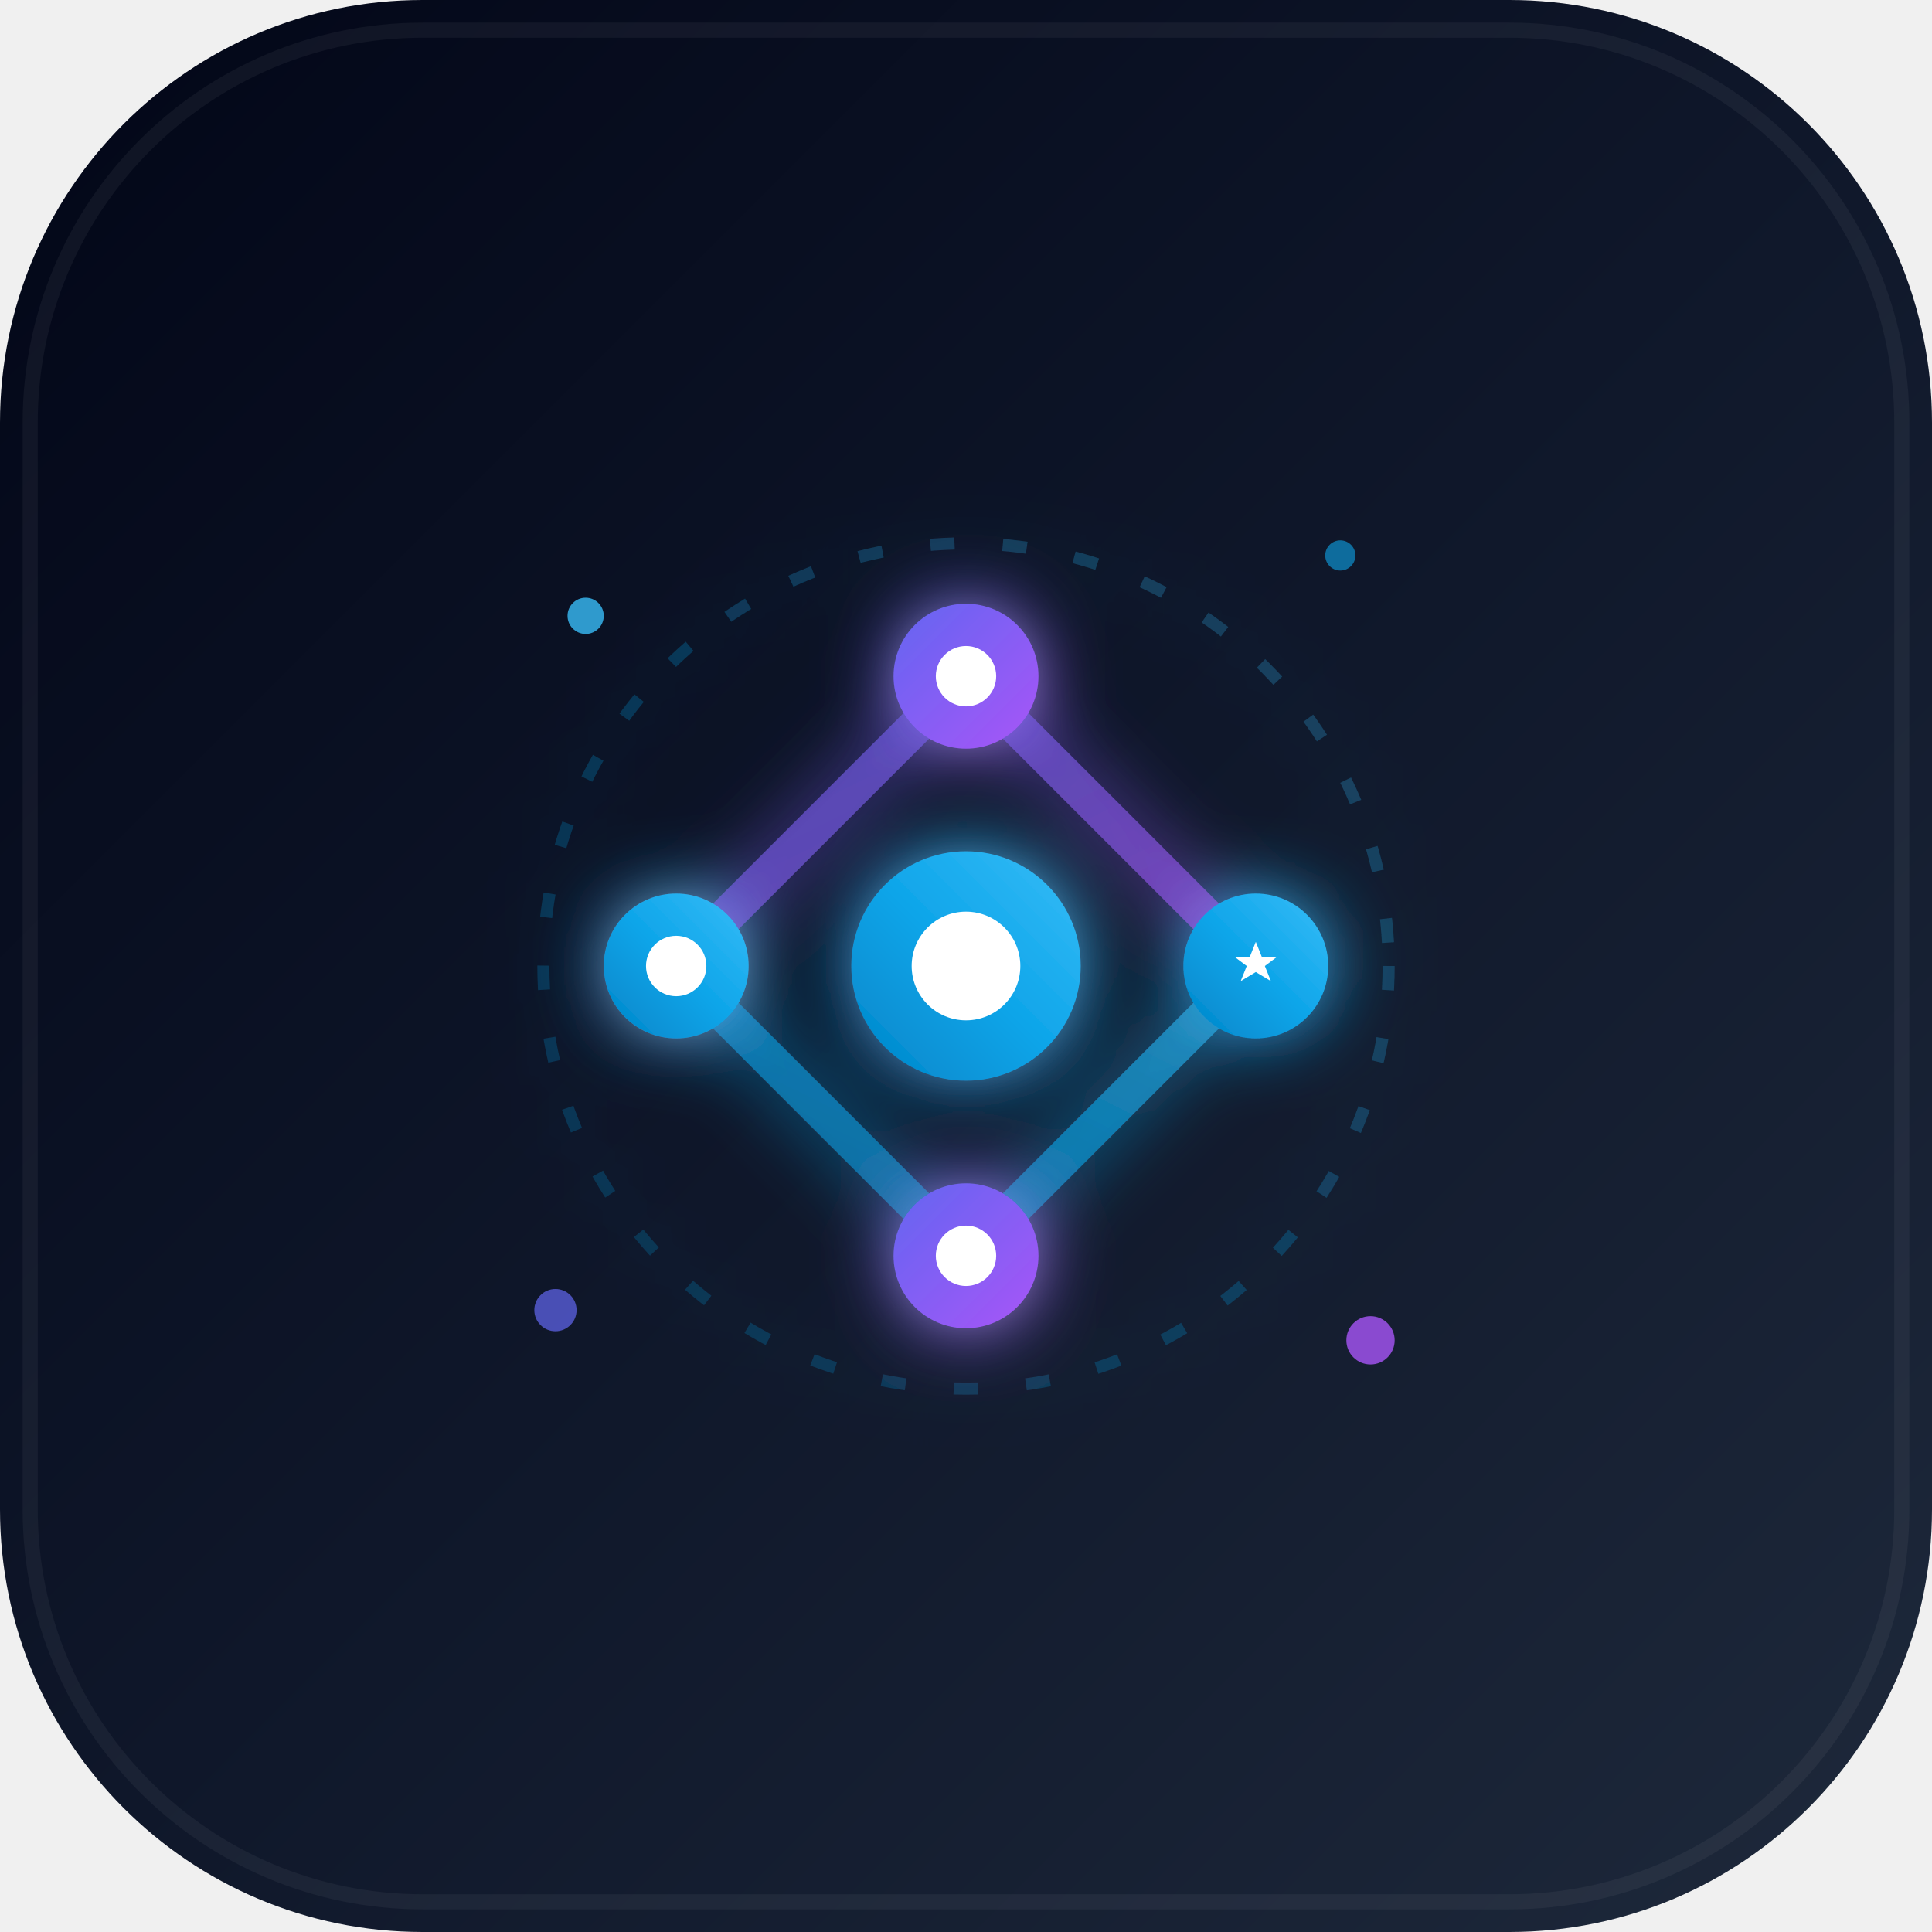
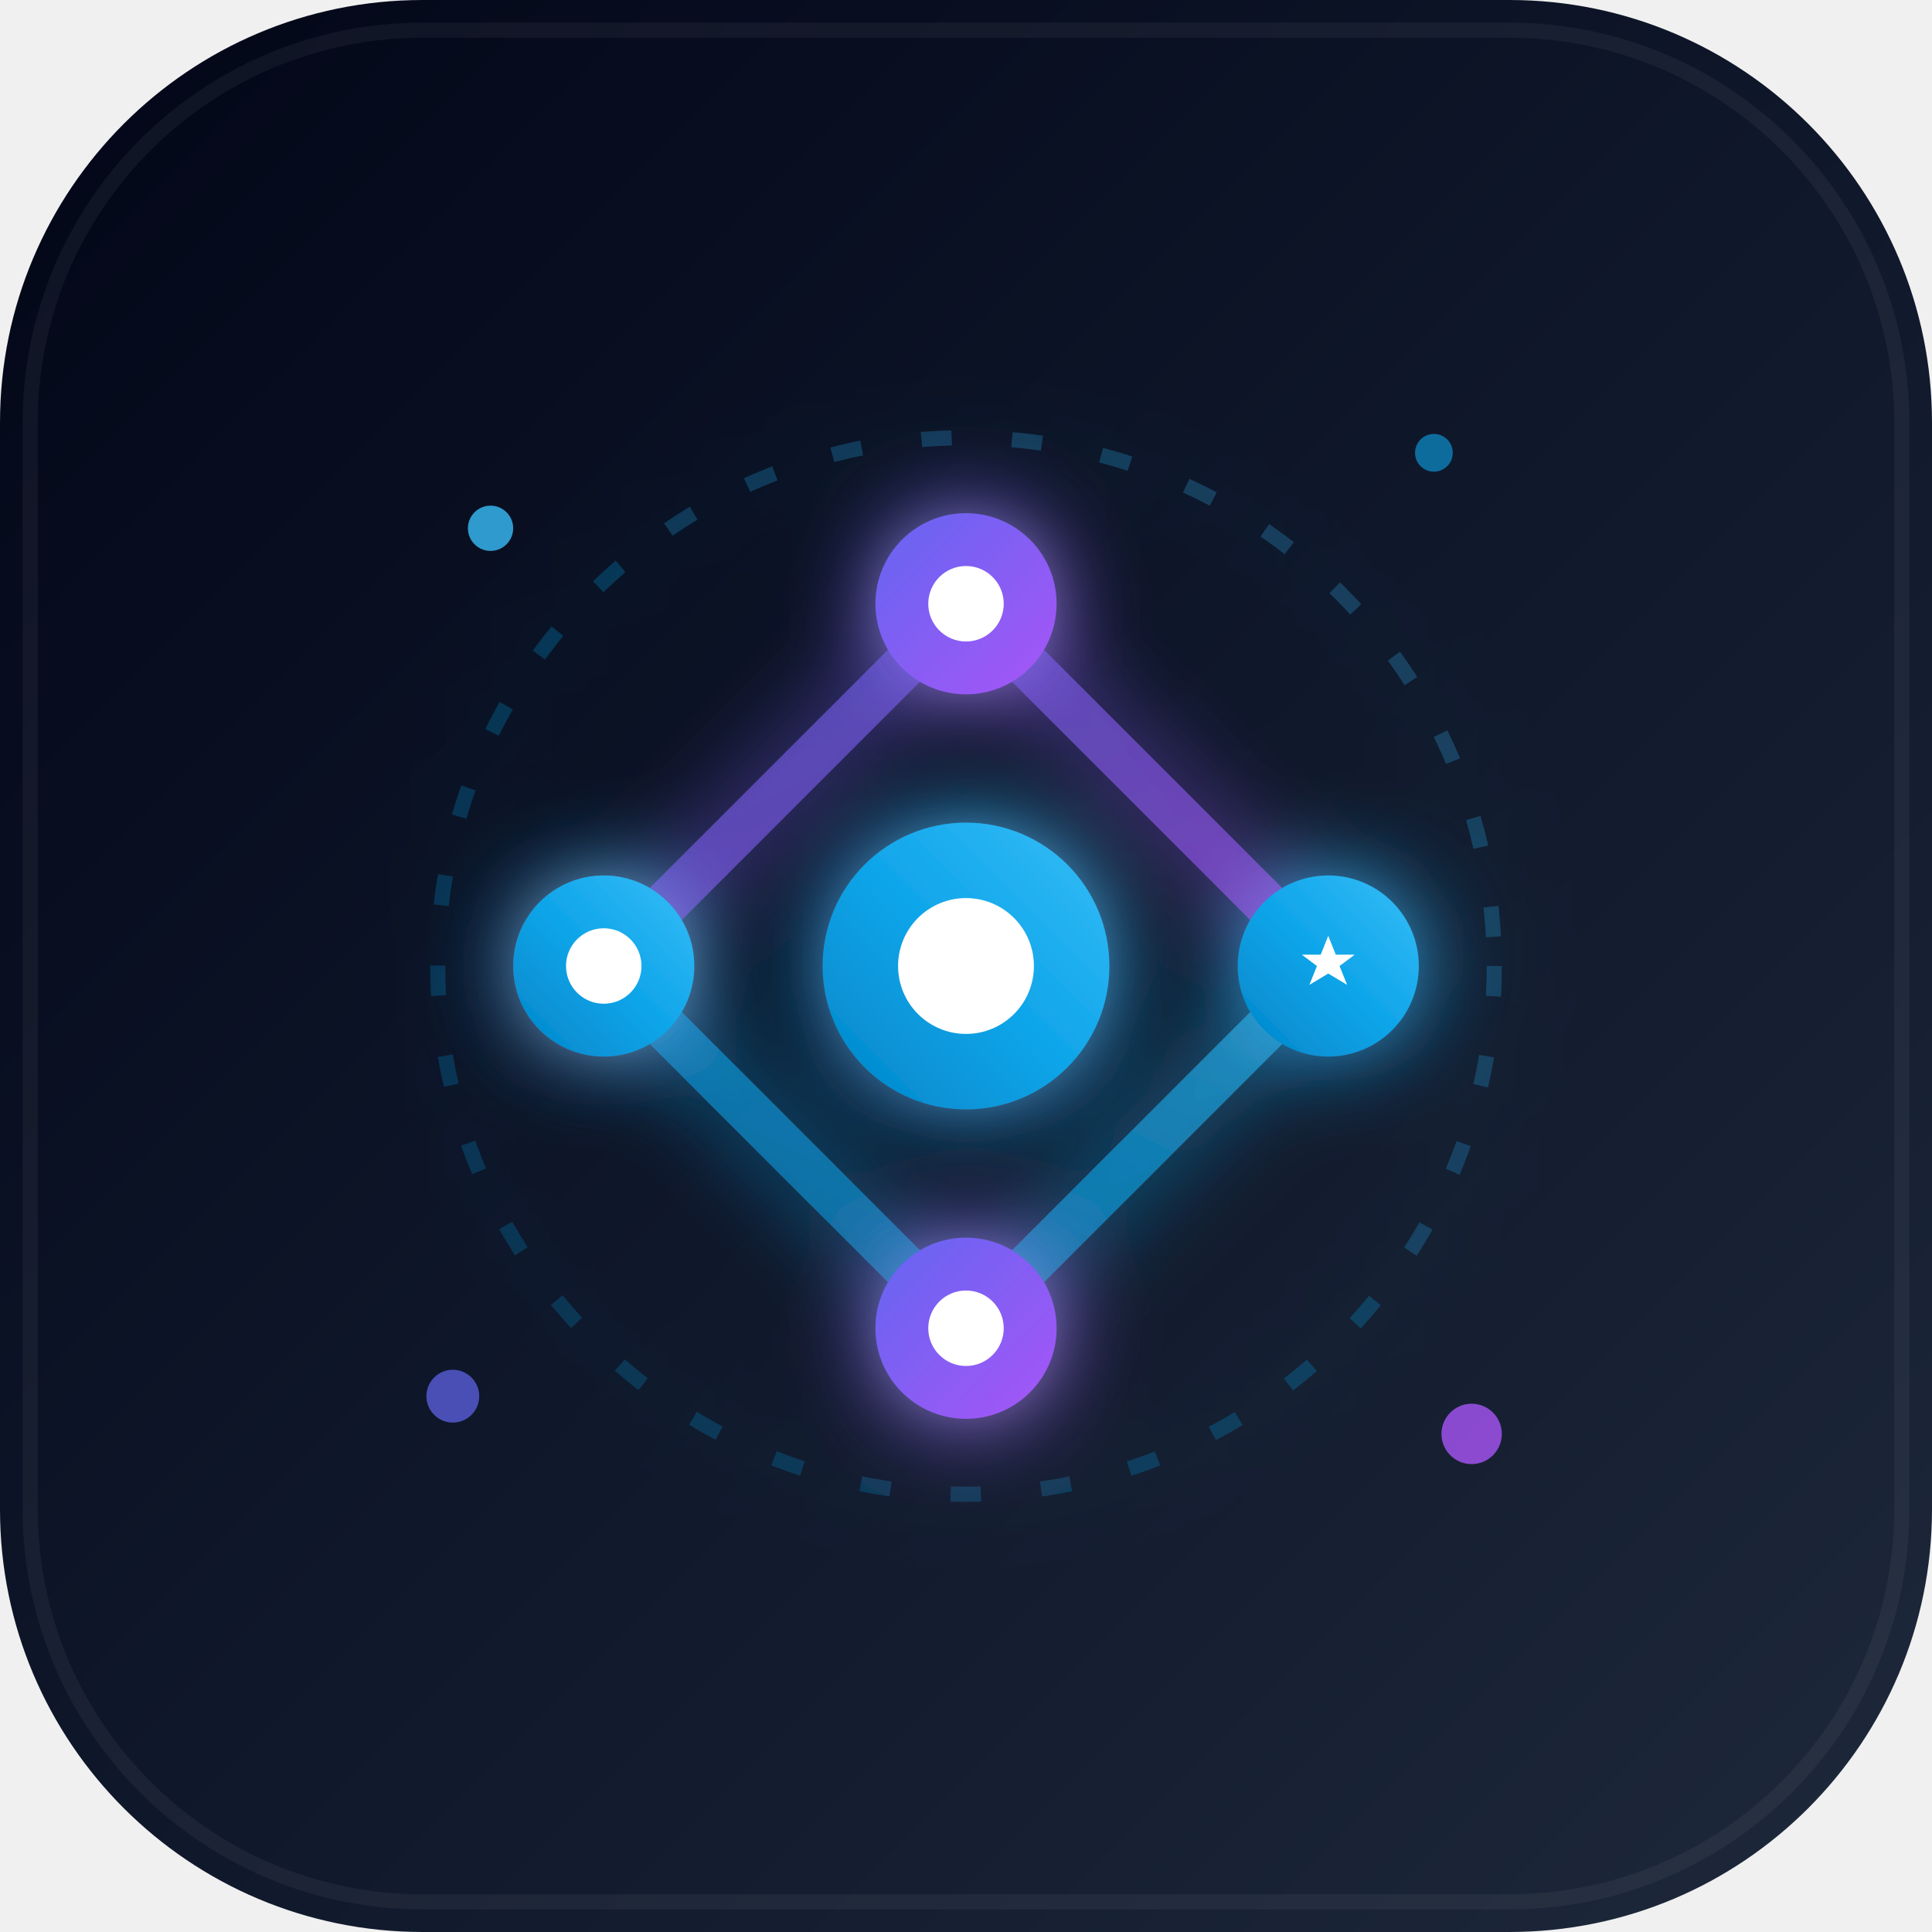
<svg xmlns="http://www.w3.org/2000/svg" viewBox="0 0 512 512" width="100%" height="100%">
  <defs>
    <linearGradient id="bgGrad" x1="0%" y1="0%" x2="100%" y2="100%">
      <stop offset="0%" stop-color="#020617" />
      <stop offset="50%" stop-color="#0f172a" />
      <stop offset="100%" stop-color="#1e293b" />
    </linearGradient>
    <linearGradient id="neonBlue" x1="0%" y1="100%" x2="100%" y2="0%">
      <stop offset="0%" stop-color="#0284c7" />
      <stop offset="50%" stop-color="#0ea5e9" />
      <stop offset="100%" stop-color="#38bdf8" />
    </linearGradient>
    <linearGradient id="neonPurple" x1="0%" y1="0%" x2="100%" y2="100%">
      <stop offset="0%" stop-color="#6366f1" />
      <stop offset="100%" stop-color="#a855f7" />
    </linearGradient>
    <filter id="glow" x="-20%" y="-20%" width="140%" height="140%">
      <feGaussianBlur stdDeviation="12" result="blur" />
      <feComposite in="SourceGraphic" in2="blur" operator="over" />
    </filter>
  </defs>
  <rect width="512" height="512" rx="112" fill="url(#bgGrad)" />
  <rect x="8" y="8" width="496" height="496" rx="104" fill="none" stroke="#ffffff" stroke-opacity="0.05" stroke-width="4" />
-   <g transform="translate(256, 256) scale(0.8) translate(-256, -256)">
-     <g filter="url(#glow)">
-       <path d="M 160 256 L 256 160 L 352 256" fill="none" stroke="url(#neonPurple)" stroke-width="12" stroke-linecap="round" stroke-linejoin="round" opacity="0.6" />
-       <path d="M 160 256 L 256 352 L 352 256" fill="none" stroke="url(#neonBlue)" stroke-width="12" stroke-linecap="round" stroke-linejoin="round" opacity="0.6" />
-       <path d="M 256 160 L 256 352" fill="none" stroke="url(#neonBlue)" stroke-dasharray="4,12" stroke-width="6" stroke-linecap="round" opacity="0.4" />
-       <path d="M 160 256 L 352 256" fill="none" stroke="url(#neonPurple)" stroke-dasharray="4,12" stroke-width="6" stroke-linecap="round" opacity="0.4" />
-       <circle cx="256" cy="256" r="140" fill="none" stroke="url(#neonBlue)" stroke-width="4" stroke-dasharray="8 16" opacity="0.25" />
-       <circle cx="256" cy="256" r="38" fill="url(#neonBlue)" />
-       <circle cx="256" cy="256" r="18" fill="#ffffff" />
-       <circle cx="256" cy="160" r="24" fill="url(#neonPurple)" />
-       <circle cx="256" cy="160" r="10" fill="#ffffff" />
-       <circle cx="256" cy="352" r="24" fill="url(#neonPurple)" />
-       <circle cx="256" cy="352" r="10" fill="#ffffff" />
-       <circle cx="160" cy="256" r="24" fill="url(#neonBlue)" />
-       <circle cx="160" cy="256" r="10" fill="#ffffff" />
-       <circle cx="352" cy="256" r="24" fill="url(#neonBlue)" />
-       <path d="M 352 248 L 354 253 L 359 253 L 355 256 L 357 261 L 352 258 L 347 261 L 349 256 L 345 253 L 350 253 Z" fill="#ffffff" />
-     </g>
-     <circle cx="130" cy="140" r="6" fill="#38bdf8" opacity="0.8" />
-     <circle cx="390" cy="380" r="8" fill="#a855f7" opacity="0.8" />
-     <circle cx="380" cy="120" r="5" fill="#0ea5e9" opacity="0.6" />
-     <circle cx="120" cy="370" r="7" fill="#6366f1" opacity="0.7" />
+   <g filter="url(#glow)">
+     <path d="M 160 256 L 256 160 L 352 256" fill="none" stroke="url(#neonPurple)" stroke-width="12" stroke-linecap="round" stroke-linejoin="round" opacity="0.6" />
+     <path d="M 160 256 L 256 352 L 352 256" fill="none" stroke="url(#neonBlue)" stroke-width="12" stroke-linecap="round" stroke-linejoin="round" opacity="0.6" />
+     <path d="M 256 160 L 256 352" fill="none" stroke="url(#neonBlue)" stroke-dasharray="4,12" stroke-width="6" stroke-linecap="round" opacity="0.4" />
+     <path d="M 160 256 L 352 256" fill="none" stroke="url(#neonPurple)" stroke-dasharray="4,12" stroke-width="6" stroke-linecap="round" opacity="0.4" />
+     <circle cx="256" cy="256" r="140" fill="none" stroke="url(#neonBlue)" stroke-width="4" stroke-dasharray="8 16" opacity="0.25" />
+     <circle cx="256" cy="256" r="38" fill="url(#neonBlue)" />
+     <circle cx="256" cy="256" r="18" fill="#ffffff" />
+     <circle cx="256" cy="160" r="24" fill="url(#neonPurple)" />
+     <circle cx="256" cy="160" r="10" fill="#ffffff" />
+     <circle cx="256" cy="352" r="24" fill="url(#neonPurple)" />
+     <circle cx="256" cy="352" r="10" fill="#ffffff" />
+     <circle cx="160" cy="256" r="24" fill="url(#neonBlue)" />
+     <circle cx="160" cy="256" r="10" fill="#ffffff" />
+     <circle cx="352" cy="256" r="24" fill="url(#neonBlue)" />
+     <path d="M 352 248 L 354 253 L 359 253 L 355 256 L 357 261 L 352 258 L 347 261 L 349 256 L 345 253 L 350 253 Z" fill="#ffffff" />
  </g>
+   <circle cx="130" cy="140" r="6" fill="#38bdf8" opacity="0.8" />
+   <circle cx="390" cy="380" r="8" fill="#a855f7" opacity="0.8" />
+   <circle cx="380" cy="120" r="5" fill="#0ea5e9" opacity="0.6" />
+   <circle cx="120" cy="370" r="7" fill="#6366f1" opacity="0.7" />
</svg>
